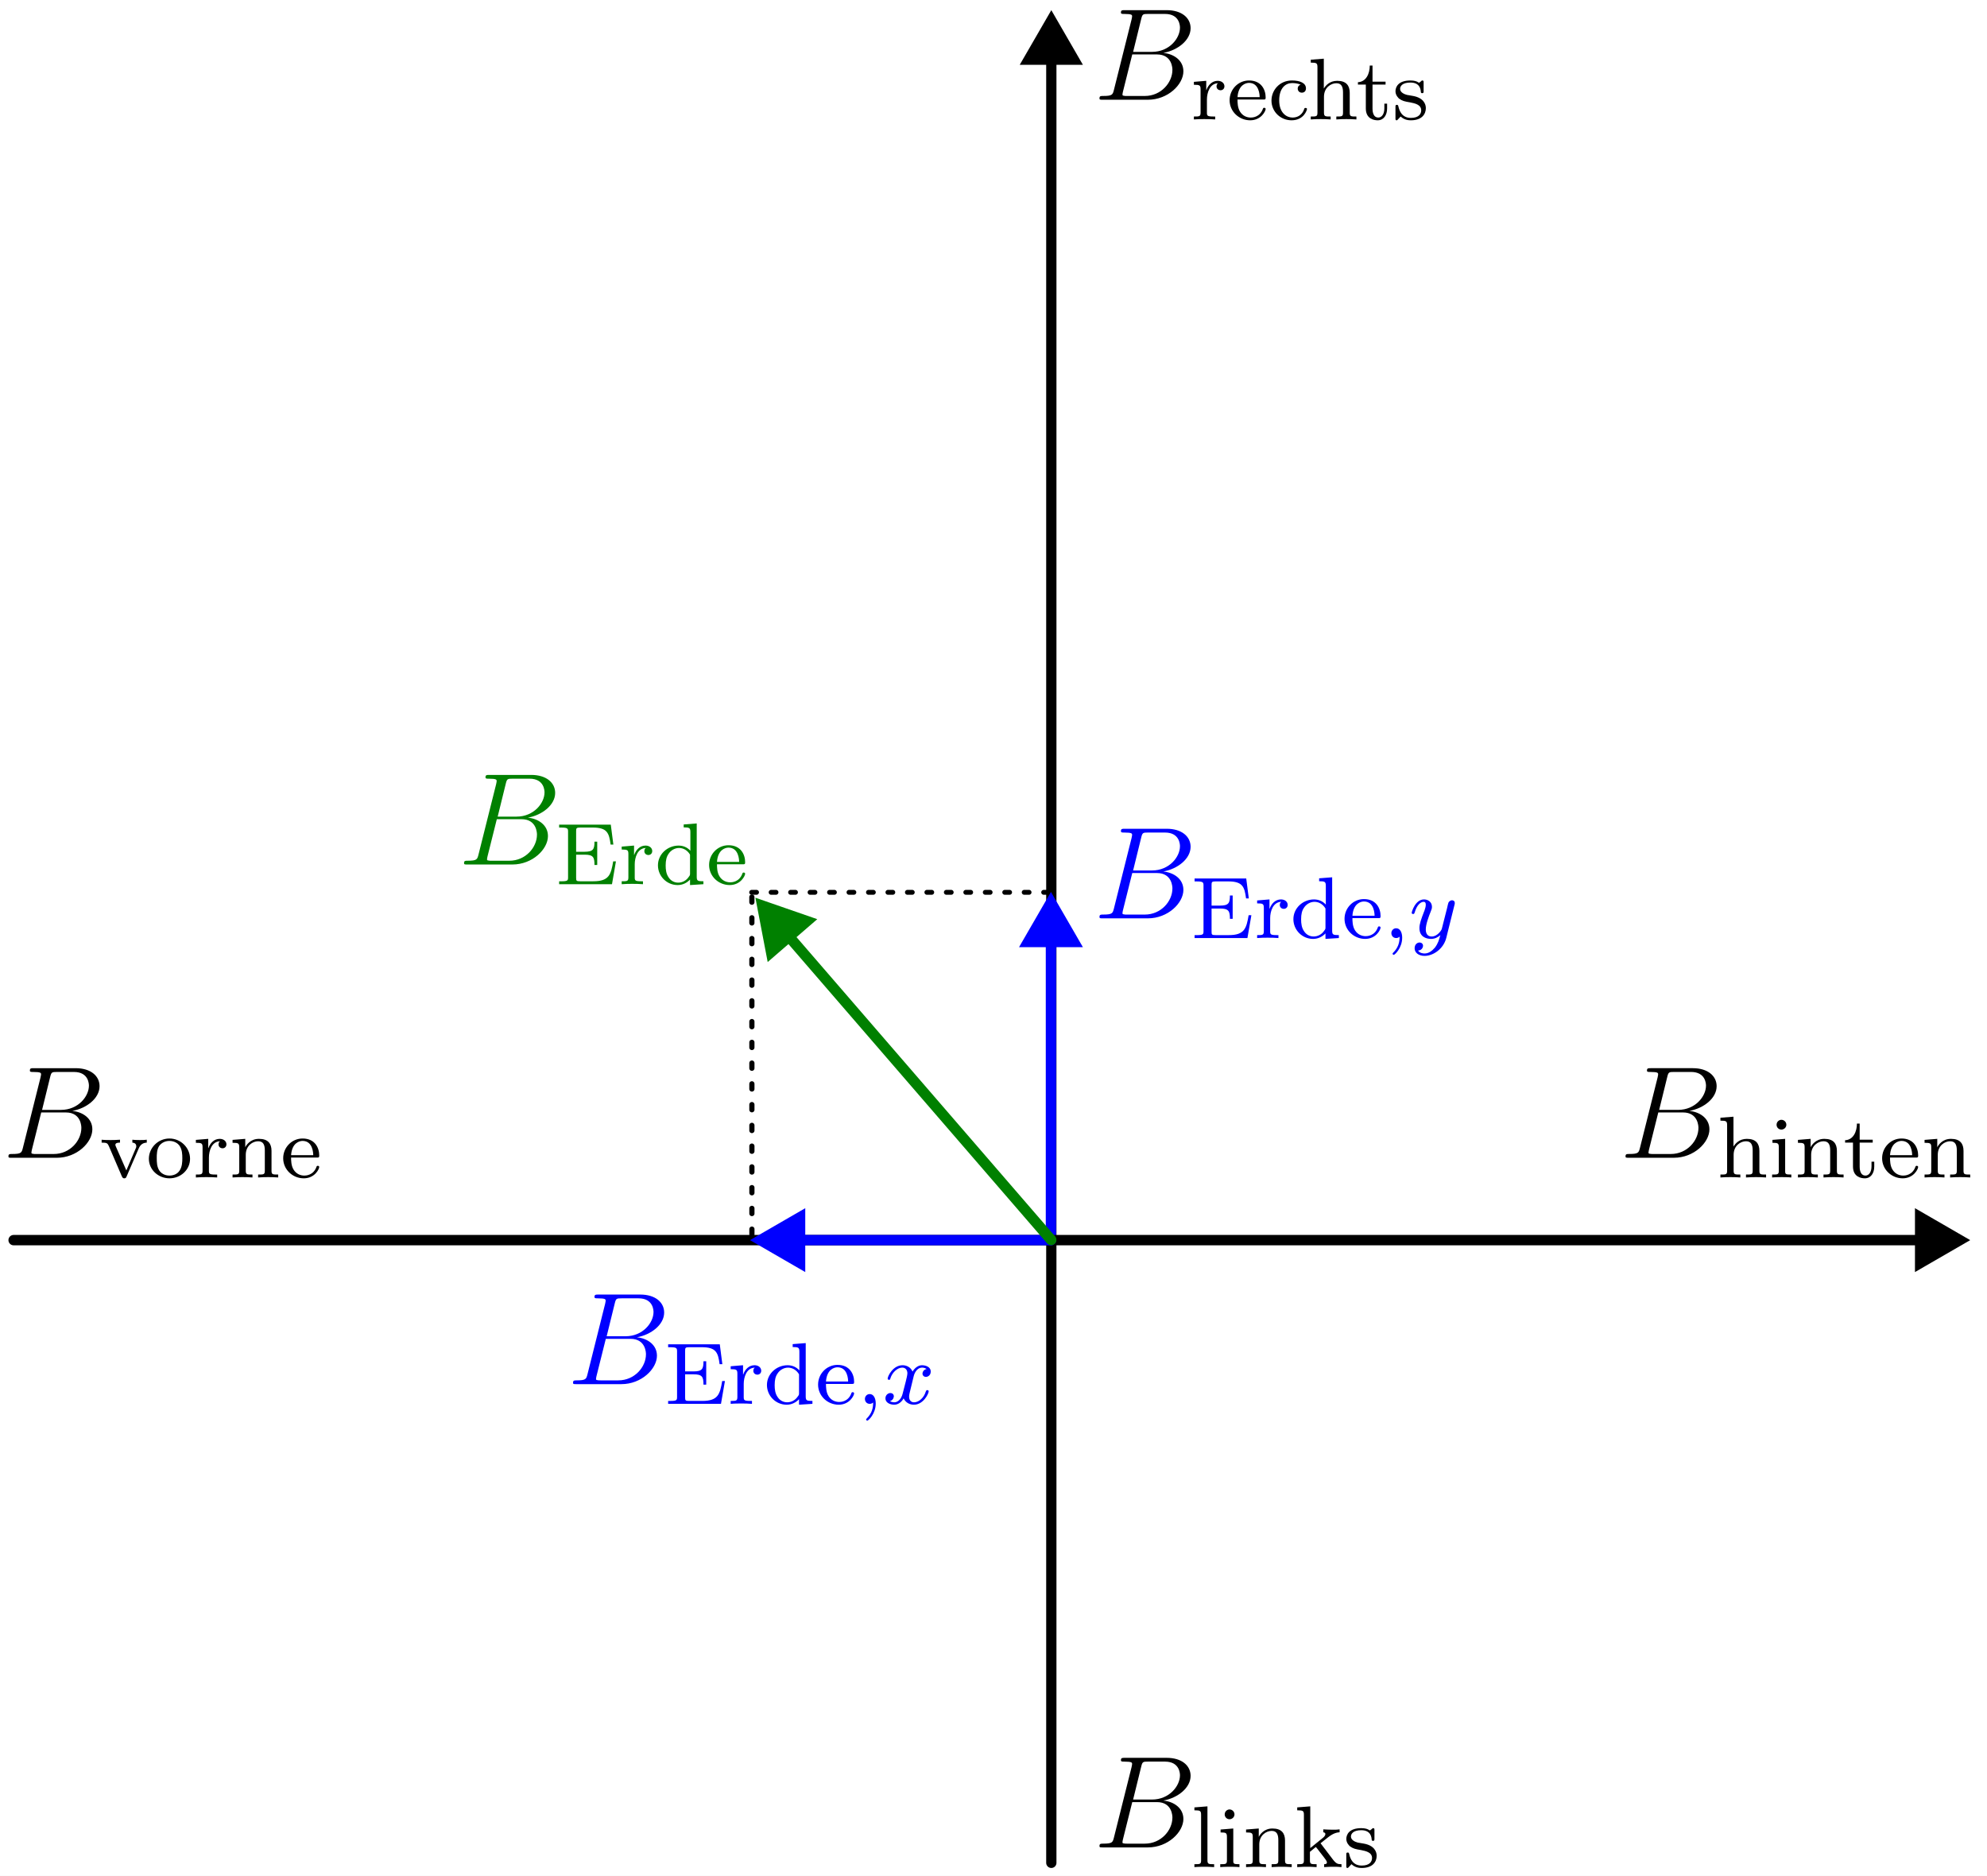
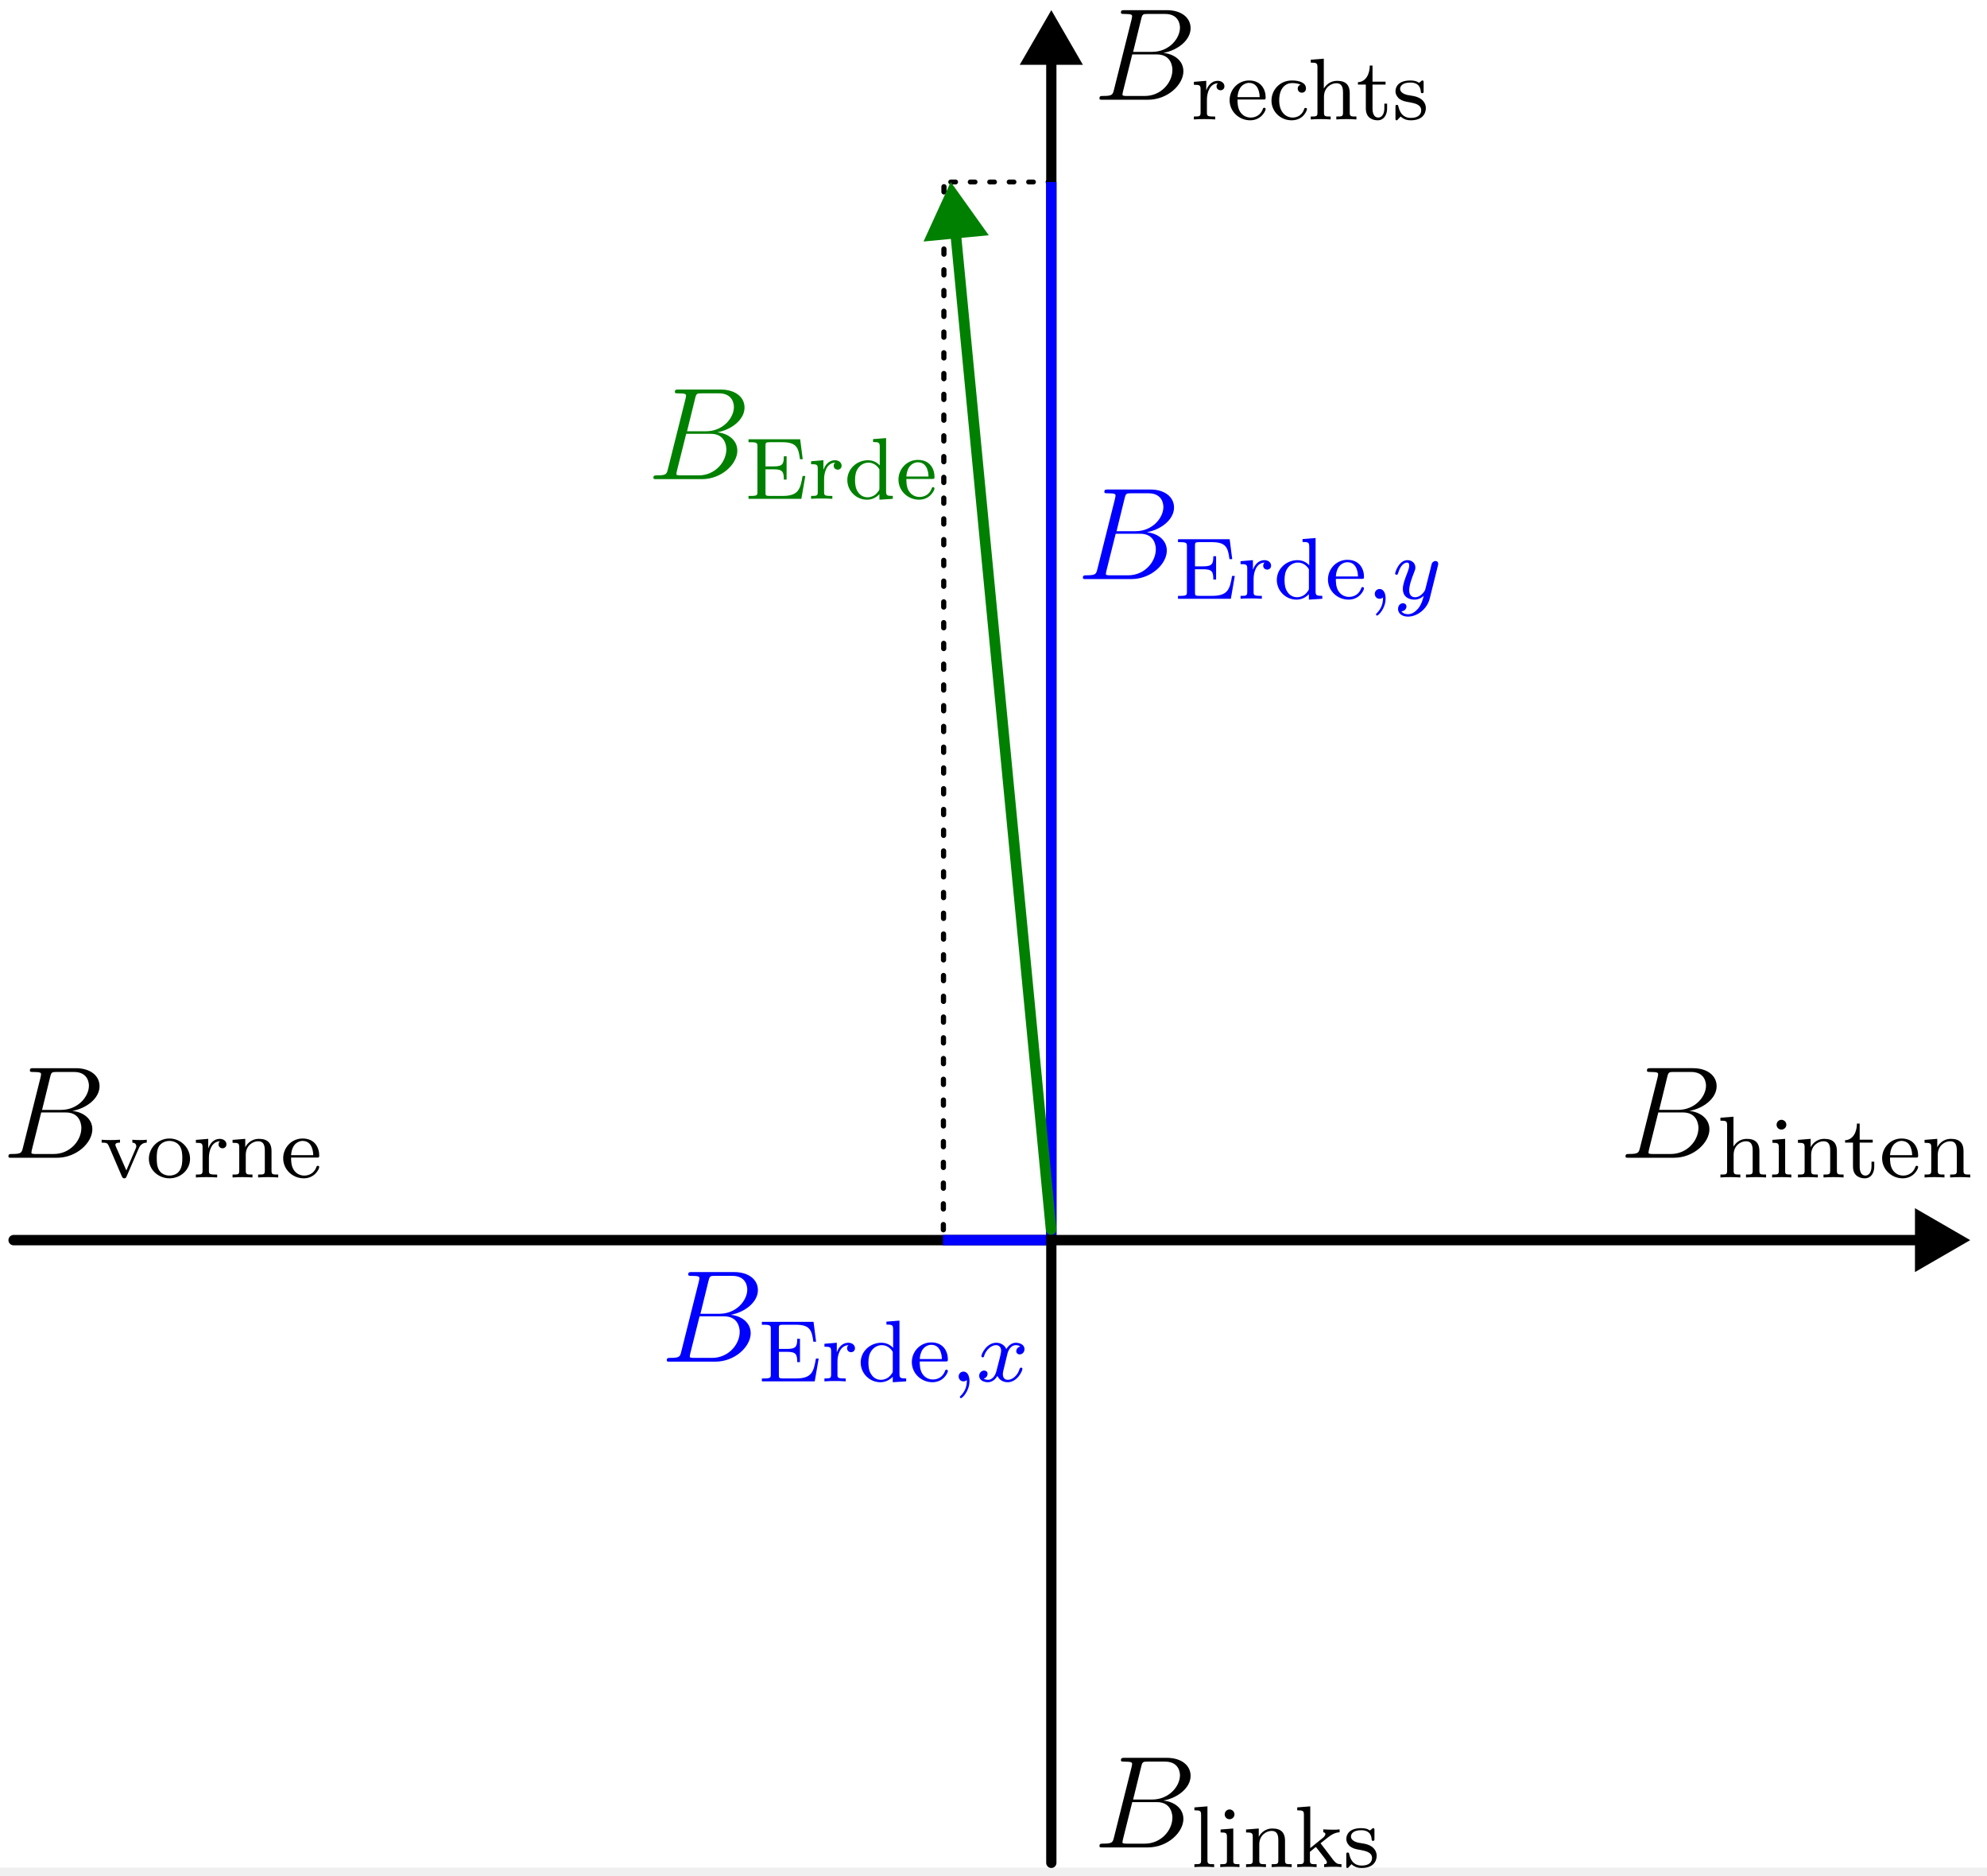
<svg xmlns="http://www.w3.org/2000/svg" xmlns:xlink="http://www.w3.org/1999/xlink" width="191.482mm" height="180.739mm" viewBox="0 0 191.482 180.739" version="1.1" id="svg1" xml:space="preserve">
  <defs id="defs1">
    <marker style="overflow:visible" id="marker7" refX="0" refY="0" orient="auto-start-reverse" markerWidth="1" markerHeight="1" viewBox="0 0 1 1" preserveAspectRatio="xMidYMid">
      <path transform="scale(0.5)" style="fill:context-stroke;fill-rule:evenodd;stroke:context-stroke;stroke-width:1pt" d="M 5.77,0 -2.88,5 V -5 Z" id="path7" />
    </marker>
    <g id="g19">
      <g id="glyph-0-0">
        <path d="m 7.906,-6.562 c 0,0.969 -0.969,2.203 -2.547,2.203 H 3.641 L 4.375,-7.344 C 4.484,-7.797 4.531,-7.812 5,-7.812 h 1.547 c 1.359,0 1.359,1.141 1.359,1.25 z m 0.312,3.969 c 0,-0.984 -0.859,-1.578 -1.828,-1.672 C 7.703,-4.5 8.875,-5.422 8.875,-6.516 8.875,-7.453 8.062,-8.156 6.703,-8.156 H 2.875 c -0.234,0 -0.344,0 -0.344,0.219 0,0.125 0.109,0.125 0.297,0.125 0.719,0 0.719,0.094 0.719,0.219 0,0 0,0.094 -0.047,0.281 L 1.891,-0.891 C 1.781,-0.469 1.75,-0.344 0.922,-0.344 c -0.234,0 -0.344,0 -0.344,0.219 0,0.125 0.062,0.125 0.312,0.125 h 4.094 C 6.812,0 8.219,-1.391 8.219,-2.594 Z m -1,-0.125 c 0,1.156 -1.031,2.375 -2.516,2.375 h -1.625 c -0.156,0 -0.188,0 -0.25,-0.016 -0.141,-0.016 -0.156,-0.031 -0.156,-0.125 0,-0.094 0.031,-0.156 0.047,-0.266 L 3.562,-4.125 h 2.25 c 1.406,0 1.406,1.312 1.406,1.406 z m 0,0" id="path1-3" />
      </g>
      <g id="glyph-1-0">
        <path d="M 4.281,-3.172 V -3.438 C 4.016,-3.406 4,-3.406 3.672,-3.406 c -0.078,0 -0.453,0 -0.703,-0.031 v 0.266 c 0.281,0.016 0.359,0.188 0.359,0.328 0,0.078 -0.016,0.125 -0.047,0.188 L 2.422,-0.641 1.469,-2.812 C 1.422,-2.906 1.422,-2.969 1.422,-2.969 c 0,-0.203 0.297,-0.203 0.422,-0.203 V -3.438 C 1.5,-3.406 1.125,-3.406 0.984,-3.406 c -0.172,0 -0.547,0 -0.812,-0.031 v 0.266 c 0.484,0 0.531,0.047 0.656,0.312 l 1.188,2.766 c 0.062,0.125 0.109,0.172 0.219,0.172 0.109,0 0.172,-0.062 0.203,-0.156 l 1.094,-2.531 C 3.719,-3.062 4,-3.156 4.281,-3.172 Z m 0,0" id="path2-6" />
      </g>
      <g id="glyph-1-1">
        <path d="m 3.984,-1.703 c 0,-0.984 -0.828,-1.844 -1.875,-1.844 -1.047,0 -1.875,0.859 -1.875,1.844 0,1 0.859,1.781 1.875,1.781 1.031,0 1.875,-0.781 1.875,-1.781 z m -0.703,-0.062 c 0,0.359 -0.016,0.797 -0.25,1.141 -0.203,0.312 -0.562,0.453 -0.922,0.453 -0.422,0 -0.766,-0.203 -0.938,-0.484 -0.203,-0.328 -0.219,-0.719 -0.219,-1.109 0,-0.312 0,-0.781 0.234,-1.125 0.219,-0.281 0.547,-0.438 0.922,-0.438 0.422,0 0.766,0.203 0.938,0.469 0.219,0.344 0.234,0.766 0.234,1.094 z m 0,0" id="path3-7" />
      </g>
      <g id="glyph-1-2">
        <path d="m 3.062,-3.016 c 0,-0.281 -0.25,-0.5 -0.609,-0.5 -0.516,0 -0.875,0.391 -1.031,0.844 H 1.406 v -0.844 l -1.125,0.094 v 0.266 c 0.547,0 0.609,0.047 0.609,0.438 V -0.625 c 0,0.359 -0.109,0.359 -0.609,0.359 V 0 c 0.312,-0.031 0.75,-0.031 0.938,-0.031 0.469,0 0.484,0 1,0.031 V -0.266 H 2.062 c -0.578,0 -0.594,-0.078 -0.594,-0.375 V -1.812 c 0,-0.609 0.25,-1.469 1.016,-1.484 -0.047,0.031 -0.141,0.094 -0.141,0.281 0,0.25 0.203,0.359 0.359,0.359 0.188,0 0.359,-0.125 0.359,-0.359 z m 0,0" id="path4-5" />
      </g>
      <g id="glyph-1-3">
        <path d="m 4.484,0 v -0.266 c -0.516,0 -0.609,0 -0.609,-0.359 v -1.797 c 0,-0.656 -0.312,-1.094 -1.141,-1.094 -0.797,0 -1.156,0.578 -1.25,0.766 v -0.766 l -1.156,0.094 v 0.266 c 0.547,0 0.609,0.047 0.609,0.438 V -0.625 c 0,0.359 -0.094,0.359 -0.609,0.359 V 0 c 0.344,-0.031 0.688,-0.031 0.906,-0.031 0.234,0 0.562,0 0.906,0.031 v -0.266 c -0.5,0 -0.609,0 -0.609,-0.359 v -1.438 c 0,-0.844 0.641,-1.234 1.125,-1.234 0.484,0 0.609,0.344 0.609,0.844 V -0.625 c 0,0.359 -0.094,0.359 -0.609,0.359 V 0 C 3,-0.031 3.359,-0.031 3.562,-0.031 c 0.234,0 0.578,0 0.922,0.031 z m 0,0" id="path5-3" />
      </g>
      <g id="glyph-1-4">
        <path d="m 3.516,-0.953 c 0,-0.031 -0.031,-0.109 -0.125,-0.109 -0.094,0 -0.109,0.047 -0.125,0.094 -0.281,0.781 -0.969,0.797 -1.109,0.797 -0.359,0 -0.734,-0.156 -0.969,-0.531 C 0.953,-1.062 0.953,-1.578 0.953,-1.812 h 2.344 c 0.172,0 0.219,0 0.219,-0.188 C 3.516,-2.703 3.125,-3.547 2,-3.547 c -0.984,0 -1.766,0.812 -1.766,1.797 0,1.031 0.859,1.828 1.875,1.828 1,0 1.406,-0.844 1.406,-1.031 z M 2.969,-2.031 H 0.953 C 1.031,-3.141 1.703,-3.328 2,-3.328 c 0.938,0 0.969,1.125 0.969,1.297 z m 0,0" id="path6" />
      </g>
      <g id="glyph-1-5">
        <path d="m 4.484,0 v -0.266 c -0.516,0 -0.609,0 -0.609,-0.359 v -1.797 c 0,-0.656 -0.312,-1.094 -1.141,-1.094 -0.703,0 -1.062,0.453 -1.219,0.703 v -2.719 l -1.188,0.094 v 0.266 c 0.547,0 0.609,0.047 0.609,0.438 V -0.625 c 0,0.359 -0.094,0.359 -0.609,0.359 V 0 c 0.344,-0.031 0.688,-0.031 0.906,-0.031 0.234,0 0.562,0 0.906,0.031 v -0.266 c -0.5,0 -0.609,0 -0.609,-0.359 v -1.438 c 0,-0.844 0.641,-1.234 1.125,-1.234 0.484,0 0.609,0.344 0.609,0.844 V -0.625 c 0,0.359 -0.094,0.359 -0.609,0.359 V 0 C 3,-0.031 3.359,-0.031 3.562,-0.031 c 0.234,0 0.578,0 0.922,0.031 z m 0,0" id="path7-5" />
      </g>
      <g id="glyph-1-6">
        <path d="m 2.078,0 v -0.266 c -0.531,0 -0.562,-0.031 -0.562,-0.344 v -2.906 l -1.156,0.094 v 0.266 c 0.516,0 0.578,0.047 0.578,0.438 V -0.625 c 0,0.359 -0.094,0.359 -0.609,0.359 V 0 c 0.312,-0.031 0.766,-0.031 0.891,-0.031 0.094,0 0.578,0 0.859,0.031 z M 1.625,-4.797 C 1.625,-5.062 1.406,-5.25 1.172,-5.25 c -0.219,0 -0.438,0.188 -0.438,0.453 0,0.234 0.188,0.438 0.438,0.438 0.25,0 0.453,-0.203 0.453,-0.438 z m 0,0" id="path8" />
      </g>
      <g id="glyph-1-7">
        <path d="m 2.812,-1 v -0.438 h -0.25 v 0.422 c 0,0.547 -0.25,0.844 -0.547,0.844 -0.531,0 -0.531,-0.688 -0.531,-0.812 v -2.188 h 1.188 V -3.438 h -1.188 v -1.469 h -0.25 c 0,0.734 -0.328,1.484 -1.078,1.516 v 0.219 H 0.875 V -1 c 0,0.938 0.719,1.078 1.078,1.078 C 2.5,0.078 2.812,-0.391 2.812,-1 Z m 0,0" id="path9-6" />
      </g>
      <g id="glyph-1-8">
        <path d="m 2.125,0 v -0.266 c -0.5,0 -0.609,0 -0.609,-0.359 v -4.906 l -1.188,0.094 v 0.266 c 0.547,0 0.609,0.047 0.609,0.438 V -0.625 c 0,0.359 -0.094,0.359 -0.609,0.359 V 0 c 0.312,-0.031 0.766,-0.031 0.906,-0.031 0.156,0 0.578,0 0.891,0.031 z m 0,0" id="path10-2" />
      </g>
      <g id="glyph-1-9">
        <path d="m 4.312,0 v -0.266 c -0.328,0 -0.469,-0.031 -0.766,-0.406 l -1.141,-1.5 0.672,-0.531 C 3.609,-3.125 3.938,-3.156 4.141,-3.172 V -3.438 C 3.938,-3.406 3.828,-3.406 3.5,-3.406 3.109,-3.406 3,-3.422 2.656,-3.438 v 0.266 c 0.156,0.016 0.188,0.109 0.188,0.156 0,0.172 -0.172,0.312 -0.234,0.359 L 1.469,-1.734 V -5.531 l -1.188,0.094 v 0.266 c 0.547,0 0.609,0.047 0.609,0.438 V -0.625 c 0,0.359 -0.109,0.359 -0.609,0.359 V 0 c 0.312,-0.031 0.734,-0.031 0.875,-0.031 0.156,0 0.578,0 0.891,0.031 v -0.266 c -0.516,0 -0.609,0 -0.609,-0.359 v -0.766 l 0.531,-0.438 c 0.031,0 0.234,0.281 0.359,0.438 0.125,0.156 0.25,0.328 0.375,0.484 0.125,0.156 0.281,0.359 0.281,0.484 0,0.141 -0.141,0.156 -0.25,0.156 V 0 c 0.344,-0.031 0.703,-0.031 0.844,-0.031 0.297,0 0.469,0 0.734,0.031 z m 0,0" id="path11" />
      </g>
      <g id="glyph-1-10">
        <path d="m 3.047,-1.031 c 0,-0.375 -0.219,-0.938 -1.172,-1.109 -0.062,-0.016 -0.516,-0.094 -0.547,-0.094 -0.25,-0.062 -0.625,-0.234 -0.625,-0.547 0,-0.234 0.188,-0.578 0.938,-0.578 0.891,0 0.938,0.656 0.953,0.875 0,0.062 0.062,0.094 0.109,0.094 0.141,0 0.141,-0.062 0.141,-0.203 v -0.75 c 0,-0.125 0,-0.203 -0.109,-0.203 -0.047,0 -0.062,0 -0.188,0.125 -0.016,0 -0.094,0.078 -0.109,0.078 0,0 -0.031,0 -0.078,-0.031 C 2.234,-3.469 2,-3.547 1.641,-3.547 c -1.109,0 -1.359,0.594 -1.359,0.984 0,0.391 0.297,0.625 0.312,0.656 0.328,0.234 0.5,0.266 1.047,0.359 0.375,0.078 0.984,0.188 0.984,0.719 0,0.312 -0.203,0.688 -0.938,0.688 -0.812,0 -1.047,-0.625 -1.141,-1.047 C 0.516,-1.297 0.5,-1.328 0.406,-1.328 c -0.125,0 -0.125,0.062 -0.125,0.219 V -0.125 c 0,0.125 0,0.203 0.094,0.203 0.062,0 0.062,0 0.203,-0.156 C 0.625,-0.125 0.703,-0.219 0.75,-0.266 1.109,0.062 1.484,0.078 1.688,0.078 2.703,0.078 3.047,-0.5 3.047,-1.031 Z m 0,0" id="path12" />
      </g>
      <g id="glyph-1-11">
        <path d="m 3.516,-0.953 c 0,-0.094 -0.109,-0.094 -0.125,-0.094 -0.062,0 -0.094,0 -0.125,0.078 -0.047,0.172 -0.281,0.797 -1.078,0.797 -0.484,0 -1.203,-0.375 -1.203,-1.562 0,-1.141 0.594,-1.578 1.172,-1.578 0.078,0 0.5,0 0.781,0.156 -0.234,0.062 -0.266,0.25 -0.266,0.344 0,0.219 0.156,0.375 0.375,0.375 0.219,0 0.375,-0.141 0.375,-0.391 0,-0.484 -0.531,-0.719 -1.281,-0.719 -1.109,0 -1.859,0.875 -1.859,1.828 0,1.016 0.828,1.797 1.828,1.797 1.125,0 1.406,-0.938 1.406,-1.031 z m 0,0" id="path13" />
      </g>
      <g id="glyph-1-12">
        <path d="m 5.516,-2.078 h -0.25 c -0.203,1.203 -0.375,1.812 -1.812,1.812 h -1.188 c -0.359,0 -0.375,-0.047 -0.375,-0.328 V -2.688 H 2.656 c 0.797,0 0.906,0.234 0.906,0.938 h 0.25 v -2.125 h -0.25 c 0,0.688 -0.109,0.922 -0.906,0.922 H 1.891 v -1.875 c 0,-0.266 0.016,-0.328 0.375,-0.328 H 3.406 c 1.312,0 1.484,0.484 1.625,1.547 h 0.25 l -0.234,-1.812 H 0.344 v 0.266 h 0.188 c 0.609,0 0.625,0.094 0.625,0.391 v 4.125 c 0,0.297 -0.016,0.375 -0.625,0.375 H 0.344 V 0 h 4.812 z m 0,0" id="path14" />
      </g>
      <g id="glyph-1-13">
        <path d="M 4.422,0 V -0.266 C 3.875,-0.266 3.812,-0.312 3.812,-0.703 V -5.531 L 2.625,-5.438 v 0.266 c 0.531,0 0.609,0.047 0.609,0.438 v 1.688 c -0.281,-0.312 -0.656,-0.469 -1.078,-0.469 -1,0 -1.875,0.781 -1.875,1.797 0,0.984 0.797,1.797 1.797,1.797 0.469,0 0.859,-0.219 1.125,-0.5 v 0.5 z m -1.219,-0.984 c 0,0.141 0,0.172 -0.125,0.328 C 2.859,-0.328 2.5,-0.141 2.125,-0.141 1.75,-0.141 1.438,-0.328 1.25,-0.625 1.031,-0.938 0.984,-1.328 0.984,-1.703 0.984,-2.172 1.062,-2.5 1.25,-2.766 c 0.188,-0.297 0.547,-0.531 0.953,-0.531 0.375,0 0.766,0.203 1,0.609 z m 0,0" id="path15" />
      </g>
      <g id="glyph-2-0">
        <path d="m 1.719,-0.031 c 0,-0.5 -0.203,-0.859 -0.547,-0.859 -0.281,0 -0.438,0.234 -0.438,0.438 C 0.734,-0.219 0.891,0 1.172,0 1.375,0 1.484,-0.125 1.484,-0.125 1.484,0.391 1.375,0.859 0.891,1.344 0.859,1.375 0.844,1.391 0.844,1.422 c 0,0.062 0.062,0.109 0.109,0.109 0.094,0 0.766,-0.625 0.766,-1.562 z m 0,0" id="path16" />
      </g>
      <g id="glyph-2-1">
        <path d="M 4.188,-1.141 C 4.188,-1.219 4.125,-1.25 4.062,-1.25 c -0.094,0 -0.109,0.062 -0.141,0.141 -0.156,0.531 -0.609,0.969 -1.062,0.969 C 2.594,-0.141 2.406,-0.312 2.406,-0.656 2.406,-0.812 2.453,-1 2.562,-1.438 l 0.266,-1.094 c 0.109,-0.422 0.391,-0.766 0.75,-0.766 0.047,0 0.25,0 0.422,0.125 C 3.641,-3.094 3.625,-2.781 3.625,-2.75 c 0,0.172 0.141,0.297 0.312,0.297 0.172,0 0.438,-0.141 0.438,-0.484 0,-0.453 -0.5,-0.578 -0.797,-0.578 C 3.219,-3.516 2.906,-3.25 2.719,-2.938 2.547,-3.359 2.141,-3.516 1.812,-3.516 c -0.875,0 -1.359,1 -1.359,1.219 0,0.078 0.062,0.109 0.125,0.109 0.094,0 0.109,-0.047 0.125,-0.141 0.188,-0.578 0.672,-0.969 1.078,-0.969 0.312,0 0.469,0.234 0.469,0.516 C 2.25,-2.625 2.156,-2.25 2.094,-2 L 1.812,-0.906 c -0.109,0.422 -0.391,0.766 -0.75,0.766 -0.031,0 -0.234,0 -0.406,-0.109 0.359,-0.094 0.359,-0.438 0.359,-0.438 0,-0.188 -0.141,-0.297 -0.312,-0.297 -0.219,0 -0.453,0.188 -0.453,0.484 0,0.375 0.391,0.578 0.797,0.578 0.422,0 0.719,-0.312 0.859,-0.578 0.188,0.391 0.547,0.578 0.938,0.578 0.859,0 1.344,-1 1.344,-1.219 z m 0,0" id="path17" />
      </g>
      <g id="glyph-2-2">
        <path d="m 4.125,-3 c 0.031,-0.109 0.031,-0.125 0.031,-0.188 0,-0.203 -0.156,-0.25 -0.25,-0.25 -0.047,0 -0.219,0.016 -0.328,0.219 -0.016,0.047 -0.094,0.328 -0.125,0.5 L 2.969,-0.812 c 0,0.031 -0.344,0.672 -0.922,0.672 -0.391,0 -0.531,-0.297 -0.531,-0.641 0,-0.469 0.266,-1.172 0.453,-1.641 C 2.047,-2.625 2.078,-2.688 2.078,-2.844 c 0,-0.438 -0.359,-0.672 -0.719,-0.672 -0.797,0 -1.125,1.125 -1.125,1.219 0,0.078 0.062,0.109 0.125,0.109 0.109,0 0.109,-0.047 0.141,-0.125 0.203,-0.703 0.547,-0.984 0.828,-0.984 0.125,0 0.188,0.078 0.188,0.266 0,0.172 -0.062,0.359 -0.109,0.5 -0.328,0.844 -0.469,1.25 -0.469,1.625 0,0.781 0.594,0.984 1.062,0.984 0.375,0 0.641,-0.172 0.844,-0.344 -0.125,0.438 -0.203,0.75 -0.5,1.141 C 2.078,1.188 1.766,1.406 1.406,1.406 1.266,1.406 0.969,1.375 0.812,1.141 1.234,1.109 1.266,0.75 1.266,0.703 c 0,-0.188 -0.156,-0.297 -0.312,-0.297 C 0.766,0.406 0.5,0.547 0.5,0.938 0.5,1.312 0.844,1.625 1.406,1.625 2.219,1.625 3.125,0.969 3.375,0.016 Z m 0,0" id="path18" />
      </g>
      <g id="glyph-3-0">
        <path d="m 4.906,0 v -0.344 h -0.375 c -1.047,0 -1.094,-0.141 -1.094,-0.578 V -7.656 c 0,-0.281 0,-0.297 -0.234,-0.297 C 2.922,-7.625 2.312,-7.188 1.094,-7.188 v 0.344 c 0.266,0 0.859,0 1.531,-0.297 v 6.219 c 0,0.438 -0.047,0.578 -1.094,0.578 h -0.375 V 0 c 0.328,-0.031 1.484,-0.031 1.875,-0.031 0.406,0 1.547,0 1.875,0.031 z m 0,0" id="path19" />
      </g>
    </g>
  </defs>
  <g id="layer1" transform="translate(-7.031878,-62.46458)">
-     <g id="g15">
-       <rect style="fill:#ffffff;stroke:none;stroke-width:2;stroke-dasharray:none" id="rect14" width="191.482" height="180.739" x="7.032" y="62.465" />
-       <g id="g14">
-         <g id="g8" transform="translate(-6.65493,-3.044766)" style="stroke-linecap:round">
-           <path style="fill:#000000;stroke:#000000;stroke-width:0.989;stroke-linecap:round;stroke-linejoin:round;stroke-dasharray:none;marker-end:url(#marker7)" d="M 115,245 V 70" id="path1" />
+     <rect style="fill:#ffffff;stroke:none;stroke-width:2;stroke-dasharray:none" id="rect14" width="191.482" height="180.739" x="7.032" y="61.671" />
+     <g id="g14">
+       <g id="g8" transform="translate(-6.65493,-3.044766)" style="stroke-linecap:round">
+         <path style="fill:#000000;stroke:#000000;stroke-width:0.989;stroke-linecap:round;stroke-linejoin:round;stroke-dasharray:none;marker-end:url(#marker7)" d="M 115,245 V 70" id="path1" />
+       </g>
+       <g id="g3" transform="matrix(3,0,0,3,-53.86539,174.0676)">
+         <g fill="#000000" fill-opacity="1" id="g32" transform="matrix(0.3527778,0,0,0.3527778,-42.68852,-28.44838)">
+           <use xlink:href="#glyph-0-0" x="278.084" y="143.383" id="use32" />
        </g>
-         <g id="g3" transform="matrix(3,0,0,3,-53.86539,174.0676)">
-           <g fill="#000000" fill-opacity="1" id="g32" transform="matrix(0.3527778,0,0,0.3527778,-42.68852,-28.44838)">
-             <use xlink:href="#glyph-0-0" x="278.084" y="143.383" id="use32" />
-           </g>
-           <g fill="#000000" fill-opacity="1" id="g37" transform="matrix(0.3527778,0,0,0.3527778,-42.68852,-28.44838)">
-             <use xlink:href="#glyph-1-8" x="286.977" y="145.176" id="use33" />
-             <use xlink:href="#glyph-1-6" x="289.329" y="145.176" id="use34" />
-             <use xlink:href="#glyph-1-3" x="291.681" y="145.176" id="use35" />
-             <use xlink:href="#glyph-1-9" x="296.386" y="145.176" id="use36" />
-             <use xlink:href="#glyph-1-10" x="300.855" y="145.176" id="use37" />
-           </g>
-         </g>
-         <g id="g4" transform="matrix(3,0,0,3,-49.12721,-12.77867)">
-           <g fill="#000000" fill-opacity="1" id="g38" transform="matrix(0.3527778,0,0,0.3527778,-42.68852,-28.44838)">
-             <use xlink:href="#glyph-0-0" x="273.607" y="160.818" id="use38" />
-           </g>
-           <g fill="#000000" fill-opacity="1" id="g41" transform="matrix(0.3527778,0,0,0.3527778,-42.68852,-28.44838)">
-             <use xlink:href="#glyph-1-2" x="282.5" y="162.611" id="use39" />
-             <use xlink:href="#glyph-1-4" x="285.8" y="162.611" id="use40" />
-             <use xlink:href="#glyph-1-11" x="289.564" y="162.611" id="use41" />
-           </g>
-           <g fill="#000000" fill-opacity="1" id="g42" transform="matrix(0.3527778,0,0,0.3527778,-42.68852,-28.44838)">
-             <use xlink:href="#glyph-1-5" x="293.096" y="162.611" id="use42" />
-           </g>
-           <g fill="#000000" fill-opacity="1" id="g44" transform="matrix(0.3527778,0,0,0.3527778,-42.68852,-28.44838)">
-             <use xlink:href="#glyph-1-7" x="297.562" y="162.611" id="use43" />
-             <use xlink:href="#glyph-1-10" x="300.855" y="162.611" id="use44" />
-           </g>
+         <g fill="#000000" fill-opacity="1" id="g37" transform="matrix(0.3527778,0,0,0.3527778,-42.68852,-28.44838)">
+           <use xlink:href="#glyph-1-8" x="286.977" y="145.176" id="use33" />
+           <use xlink:href="#glyph-1-6" x="289.329" y="145.176" id="use34" />
+           <use xlink:href="#glyph-1-3" x="291.681" y="145.176" id="use35" />
+           <use xlink:href="#glyph-1-9" x="296.386" y="145.176" id="use36" />
+           <use xlink:href="#glyph-1-10" x="300.855" y="145.176" id="use37" />
        </g>
      </g>
-       <g id="g9" transform="translate(-2.73097,-0.3099294)" style="fill:#0000ff">
-         <path style="fill:#0000ff;stroke:#000000;stroke-width:0.5;stroke-linecap:round;stroke-linejoin:round;stroke-dasharray:0.5, 1.5;stroke-dashoffset:0" d="m 82.222,181.705 -0.004,-33.551" id="path10" />
-         <g id="g5" transform="matrix(3,0,0,3,-94.00547,92.83607)" style="fill:#0000ff">
-           <g fill="#000000" fill-opacity="1" id="g45" transform="matrix(0.3527778,0,0,0.3527778,-42.68852,-28.44838)" style="fill:#0000ff">
-             <use xlink:href="#glyph-0-0" x="270.656" y="178.252" id="use45" style="fill:#0000ff" />
-           </g>
-           <g fill="#000000" fill-opacity="1" id="g49" transform="matrix(0.3527778,0,0,0.3527778,-42.68852,-28.44838)" style="fill:#0000ff">
-             <use xlink:href="#glyph-1-12" x="279.549" y="180.046" id="use46" style="fill:#0000ff" />
-             <use xlink:href="#glyph-1-2" x="285.308" y="180.046" id="use47" style="fill:#0000ff" />
-             <use xlink:href="#glyph-1-13" x="288.609" y="180.046" id="use48" style="fill:#0000ff" />
-             <use xlink:href="#glyph-1-4" x="293.313" y="180.046" id="use49" style="fill:#0000ff" />
-           </g>
-           <g fill="#000000" fill-opacity="1" id="g51" transform="matrix(0.3527778,0,0,0.3527778,-42.68852,-28.44838)" style="fill:#0000ff">
-             <use xlink:href="#glyph-2-0" x="297.077" y="180.046" id="use50" style="fill:#0000ff" />
-             <use xlink:href="#glyph-2-1" x="299.429" y="180.046" id="use51" style="fill:#0000ff" />
-           </g>
+       <g id="g4" transform="matrix(3,0,0,3,-49.12721,-12.77867)">
+         <g fill="#000000" fill-opacity="1" id="g38" transform="matrix(0.3527778,0,0,0.3527778,-42.68852,-28.44838)">
+           <use xlink:href="#glyph-0-0" x="273.607" y="160.818" id="use38" />
+         </g>
+         <g fill="#000000" fill-opacity="1" id="g41" transform="matrix(0.3527778,0,0,0.3527778,-42.68852,-28.44838)">
+           <use xlink:href="#glyph-1-2" x="282.5" y="162.611" id="use39" />
+           <use xlink:href="#glyph-1-4" x="285.8" y="162.611" id="use40" />
+           <use xlink:href="#glyph-1-11" x="289.564" y="162.611" id="use41" />
+         </g>
+         <g fill="#000000" fill-opacity="1" id="g42" transform="matrix(0.3527778,0,0,0.3527778,-42.68852,-28.44838)">
+           <use xlink:href="#glyph-1-5" x="293.096" y="162.611" id="use42" />
+         </g>
+         <g fill="#000000" fill-opacity="1" id="g44" transform="matrix(0.3527778,0,0,0.3527778,-42.68852,-28.44838)">
+           <use xlink:href="#glyph-1-7" x="297.562" y="162.611" id="use43" />
+           <use xlink:href="#glyph-1-10" x="300.855" y="162.611" id="use44" />
        </g>
      </g>
-       <g id="g10" style="fill:#0000ff">
-         <path style="fill:#0000ff;stroke:#000000;stroke-width:0.469;stroke-linecap:round;stroke-linejoin:round;stroke-dasharray:0.469, 1.407;stroke-dashoffset:0" d="M 108.077,148.443 H 79.077" id="path9" />
-         <g id="g6" transform="matrix(3,0,0,3,-46.31627,29.19331)" style="fill:#0000ff">
-           <g fill="#000000" fill-opacity="1" id="g52" transform="matrix(0.3527778,0,0,0.3527778,-42.68852,-28.44838)" style="fill:#0000ff">
-             <use xlink:href="#glyph-0-0" x="270.951" y="195.687" id="use52" style="fill:#0000ff" />
-           </g>
-           <g fill="#000000" fill-opacity="1" id="g56" transform="matrix(0.3527778,0,0,0.3527778,-42.68852,-28.44838)" style="fill:#0000ff">
-             <use xlink:href="#glyph-1-12" x="279.844" y="197.48" id="use53" style="fill:#0000ff" />
-             <use xlink:href="#glyph-1-2" x="285.603" y="197.48" id="use54" style="fill:#0000ff" />
-             <use xlink:href="#glyph-1-13" x="288.904" y="197.48" id="use55" style="fill:#0000ff" />
-             <use xlink:href="#glyph-1-4" x="293.608" y="197.48" id="use56" style="fill:#0000ff" />
-           </g>
-           <g fill="#000000" fill-opacity="1" id="g58" transform="matrix(0.3527778,0,0,0.3527778,-42.68852,-28.44838)" style="fill:#0000ff">
-             <use xlink:href="#glyph-2-0" x="297.372" y="197.48" id="use57" style="fill:#0000ff" />
-             <use xlink:href="#glyph-2-2" x="299.724" y="197.48" id="use58" style="fill:#0000ff" />
-           </g>
+     </g>
+     <path style="fill:#0000ff;stroke:#000000;stroke-width:0.5;stroke-linecap:round;stroke-linejoin:round;stroke-dasharray:0.5, 1.5;stroke-dashoffset:0" d="M 97.941,180.955 98,79" id="path10" />
+     <g id="g5" transform="matrix(3,0,0,3,-87.7023,90.36004)" style="fill:#0000ff">
+       <g fill="#000000" fill-opacity="1" id="g45" transform="matrix(0.3527778,0,0,0.3527778,-42.68852,-28.44838)" style="fill:#0000ff">
+         <use xlink:href="#glyph-0-0" x="270.656" y="178.252" id="use45" style="fill:#0000ff" />
+       </g>
+       <g fill="#000000" fill-opacity="1" id="g49" transform="matrix(0.3527778,0,0,0.3527778,-42.68852,-28.44838)" style="fill:#0000ff">
+         <use xlink:href="#glyph-1-12" x="279.549" y="180.046" id="use46" style="fill:#0000ff" />
+         <use xlink:href="#glyph-1-2" x="285.308" y="180.046" id="use47" style="fill:#0000ff" />
+         <use xlink:href="#glyph-1-13" x="288.609" y="180.046" id="use48" style="fill:#0000ff" />
+         <use xlink:href="#glyph-1-4" x="293.313" y="180.046" id="use49" style="fill:#0000ff" />
+       </g>
+       <g fill="#000000" fill-opacity="1" id="g51" transform="matrix(0.3527778,0,0,0.3527778,-42.68852,-28.44838)" style="fill:#0000ff">
+         <use xlink:href="#glyph-2-0" x="297.077" y="180.046" id="use50" style="fill:#0000ff" />
+         <use xlink:href="#glyph-2-1" x="299.429" y="180.046" id="use51" style="fill:#0000ff" />
+       </g>
+     </g>
+     <path style="fill:#0000ff;stroke:#000000;stroke-width:0.469;stroke-linecap:round;stroke-linejoin:round;stroke-dasharray:0.469, 1.407;stroke-dashoffset:0" d="M 108.5,80 H 98" id="path9" />
+     <g id="g6" transform="matrix(3,0,0,3,-47.91385,-3.496246)" style="fill:#0000ff">
+       <g fill="#000000" fill-opacity="1" id="g52" transform="matrix(0.3527778,0,0,0.3527778,-42.68852,-28.44838)" style="fill:#0000ff">
+         <use xlink:href="#glyph-0-0" x="270.951" y="195.687" id="use52" style="fill:#0000ff" />
+       </g>
+       <g fill="#000000" fill-opacity="1" id="g56" transform="matrix(0.3527778,0,0,0.3527778,-42.68852,-28.44838)" style="fill:#0000ff">
+         <use xlink:href="#glyph-1-12" x="279.844" y="197.48" id="use53" style="fill:#0000ff" />
+         <use xlink:href="#glyph-1-2" x="285.603" y="197.48" id="use54" style="fill:#0000ff" />
+         <use xlink:href="#glyph-1-13" x="288.904" y="197.48" id="use55" style="fill:#0000ff" />
+         <use xlink:href="#glyph-1-4" x="293.608" y="197.48" id="use56" style="fill:#0000ff" />
+       </g>
+       <g fill="#000000" fill-opacity="1" id="g58" transform="matrix(0.3527778,0,0,0.3527778,-42.68852,-28.44838)" style="fill:#0000ff">
+         <use xlink:href="#glyph-2-0" x="297.372" y="197.48" id="use57" style="fill:#0000ff" />
+         <use xlink:href="#glyph-2-2" x="299.724" y="197.48" id="use58" style="fill:#0000ff" />
+       </g>
+     </g>
+     <g id="g7" transform="matrix(3,0,0,3,-96.52484,-31.57695)" style="fill:#008000">
+       <g fill="#000000" fill-opacity="1" id="g59" transform="matrix(0.3527778,0,0,0.3527778,-42.68852,-28.44838)" style="fill:#008000">
+         <use xlink:href="#glyph-0-0" x="277.775" y="213.122" id="use59" style="fill:#008000" />
+       </g>
+       <g fill="#000000" fill-opacity="1" id="g63" transform="matrix(0.3527778,0,0,0.3527778,-42.68852,-28.44838)" style="fill:#008000">
+         <use xlink:href="#glyph-1-12" x="286.668" y="214.915" id="use60" style="fill:#008000" />
+         <use xlink:href="#glyph-1-2" x="292.427" y="214.915" id="use61" style="fill:#008000" />
+         <use xlink:href="#glyph-1-13" x="295.728" y="214.915" id="use62" style="fill:#008000" />
+         <use xlink:href="#glyph-1-4" x="300.432" y="214.915" id="use63" style="fill:#008000" />
+       </g>
+     </g>
+     <path style="fill:#0000ff;stroke:#0000ff;stroke-width:1;stroke-linecap:butt;stroke-linejoin:round" d="m 108.345,181.455 0,-101.458" id="path4" />
+     <g id="g13">
+       <path style="fill:#0000ff;stroke:#000000;stroke-width:1;stroke-linecap:round;stroke-linejoin:round;marker-end:url(#marker7)" d="m 8.345,181.955 h 185" id="path2" />
+       <g id="g12">
+         <g fill="#000000" fill-opacity="1" id="g20" transform="matrix(1.058333,0,0,1.058333,-283.8783,59.1758)">
+           <use xlink:href="#glyph-0-0" x="275.066" y="108.514" id="use19" />
+         </g>
+         <g fill="#000000" fill-opacity="1" id="g21" transform="matrix(1.058333,0,0,1.058333,-283.8783,59.1758)">
+           <use xlink:href="#glyph-1-0" x="283.959" y="110.307" id="use20" />
+         </g>
+         <g fill="#000000" fill-opacity="1" id="g22" transform="matrix(1.058333,0,0,1.058333,-283.8783,59.1758)">
+           <use xlink:href="#glyph-1-1" x="288.197" y="110.307" id="use21" />
+           <use xlink:href="#glyph-1-2" x="292.431" y="110.307" id="use22" />
+         </g>
+         <g fill="#000000" fill-opacity="1" id="g24" transform="matrix(1.058333,0,0,1.058333,-283.8783,59.1758)">
+           <use xlink:href="#glyph-1-3" x="295.724" y="110.307" id="use23" />
+           <use xlink:href="#glyph-1-4" x="300.428" y="110.307" id="use24" />
        </g>
      </g>
-       <g id="g7" transform="matrix(3,0,0,3,-114.7741,5.553013)" style="fill:#008000">
-         <g fill="#000000" fill-opacity="1" id="g59" transform="matrix(0.3527778,0,0,0.3527778,-42.68852,-28.44838)" style="fill:#008000">
-           <use xlink:href="#glyph-0-0" x="277.775" y="213.122" id="use59" style="fill:#008000" />
+       <g id="g11">
+         <g fill="#000000" fill-opacity="1" id="g25" transform="matrix(1.058333,0,0,1.058333,-124.8154,40.72376)">
+           <use xlink:href="#glyph-0-0" x="272.015" y="125.948" id="use25" />
        </g>
-         <g fill="#000000" fill-opacity="1" id="g63" transform="matrix(0.3527778,0,0,0.3527778,-42.68852,-28.44838)" style="fill:#008000">
-           <use xlink:href="#glyph-1-12" x="286.668" y="214.915" id="use60" style="fill:#008000" />
-           <use xlink:href="#glyph-1-2" x="292.427" y="214.915" id="use61" style="fill:#008000" />
-           <use xlink:href="#glyph-1-13" x="295.728" y="214.915" id="use62" style="fill:#008000" />
-           <use xlink:href="#glyph-1-4" x="300.432" y="214.915" id="use63" style="fill:#008000" />
+         <g fill="#000000" fill-opacity="1" id="g28" transform="matrix(1.058333,0,0,1.058333,-124.8154,40.72376)">
+           <use xlink:href="#glyph-1-5" x="280.908" y="127.742" id="use26" />
+           <use xlink:href="#glyph-1-6" x="285.613" y="127.742" id="use27" />
+           <use xlink:href="#glyph-1-3" x="287.965" y="127.742" id="use28" />
+         </g>
+         <g fill="#000000" fill-opacity="1" id="g30" transform="matrix(1.058333,0,0,1.058333,-124.8154,40.72376)">
+           <use xlink:href="#glyph-1-7" x="292.43" y="127.742" id="use29" />
+           <use xlink:href="#glyph-1-4" x="295.724" y="127.742" id="use30" />
+         </g>
+         <g fill="#000000" fill-opacity="1" id="g31" transform="matrix(1.058333,0,0,1.058333,-124.8154,40.72376)">
+           <use xlink:href="#glyph-1-3" x="299.495" y="127.742" id="use31" />
        </g>
      </g>
-       <path style="fill:#0000ff;stroke:#0000ff;stroke-width:1;stroke-linecap:round;stroke-linejoin:round;marker-end:url(#marker7)" d="m 108.311,181.955 v -30" id="path4" />
-       <g id="g13">
-         <path style="fill:#0000ff;stroke:#000000;stroke-width:1;stroke-linecap:round;stroke-linejoin:round;marker-end:url(#marker7)" d="m 8.345,181.955 h 185" id="path2" />
-         <g id="g12">
-           <g fill="#000000" fill-opacity="1" id="g20" transform="matrix(1.058333,0,0,1.058333,-283.8783,59.1758)">
-             <use xlink:href="#glyph-0-0" x="275.066" y="108.514" id="use19" />
-           </g>
-           <g fill="#000000" fill-opacity="1" id="g21" transform="matrix(1.058333,0,0,1.058333,-283.8783,59.1758)">
-             <use xlink:href="#glyph-1-0" x="283.959" y="110.307" id="use20" />
-           </g>
-           <g fill="#000000" fill-opacity="1" id="g22" transform="matrix(1.058333,0,0,1.058333,-283.8783,59.1758)">
-             <use xlink:href="#glyph-1-1" x="288.197" y="110.307" id="use21" />
-             <use xlink:href="#glyph-1-2" x="292.431" y="110.307" id="use22" />
-           </g>
-           <g fill="#000000" fill-opacity="1" id="g24" transform="matrix(1.058333,0,0,1.058333,-283.8783,59.1758)">
-             <use xlink:href="#glyph-1-3" x="295.724" y="110.307" id="use23" />
-             <use xlink:href="#glyph-1-4" x="300.428" y="110.307" id="use24" />
-           </g>
-         </g>
-         <g id="g11">
-           <g fill="#000000" fill-opacity="1" id="g25" transform="matrix(1.058333,0,0,1.058333,-124.8154,40.72376)">
-             <use xlink:href="#glyph-0-0" x="272.015" y="125.948" id="use25" />
-           </g>
-           <g fill="#000000" fill-opacity="1" id="g28" transform="matrix(1.058333,0,0,1.058333,-124.8154,40.72376)">
-             <use xlink:href="#glyph-1-5" x="280.908" y="127.742" id="use26" />
-             <use xlink:href="#glyph-1-6" x="285.613" y="127.742" id="use27" />
-             <use xlink:href="#glyph-1-3" x="287.965" y="127.742" id="use28" />
-           </g>
-           <g fill="#000000" fill-opacity="1" id="g30" transform="matrix(1.058333,0,0,1.058333,-124.8154,40.72376)">
-             <use xlink:href="#glyph-1-7" x="292.43" y="127.742" id="use29" />
-             <use xlink:href="#glyph-1-4" x="295.724" y="127.742" id="use30" />
-           </g>
-           <g fill="#000000" fill-opacity="1" id="g31" transform="matrix(1.058333,0,0,1.058333,-124.8154,40.72376)">
-             <use xlink:href="#glyph-1-3" x="299.495" y="127.742" id="use31" />
-           </g>
-         </g>
-       </g>
-       <path style="fill:#0000ff;stroke:#0000ff;stroke-width:1;stroke-linecap:round;stroke-linejoin:round;marker-end:url(#marker7)" d="M 108.311,181.955 H 82.859" id="path3" />
-       <path style="fill:#008000;stroke:#008000;stroke-width:1.026;stroke-linecap:round;stroke-linejoin:round;marker-end:url(#marker7)" d="M 108.324,181.929 82.211,151.719" id="path5" />
    </g>
+     <path style="fill:#0000ff;stroke:#0000ff;stroke-width:1;stroke-linecap:butt;stroke-linejoin:round" d="M 107.845,181.955 H 97.902" id="path3" />
+     <path style="fill:#008000;stroke:#008000;stroke-width:1.026;stroke-linecap:round;stroke-linejoin:round;marker-end:url(#marker7)" d="M 108.324,180.929 99,83.623" id="path5" />
  </g>
</svg>
